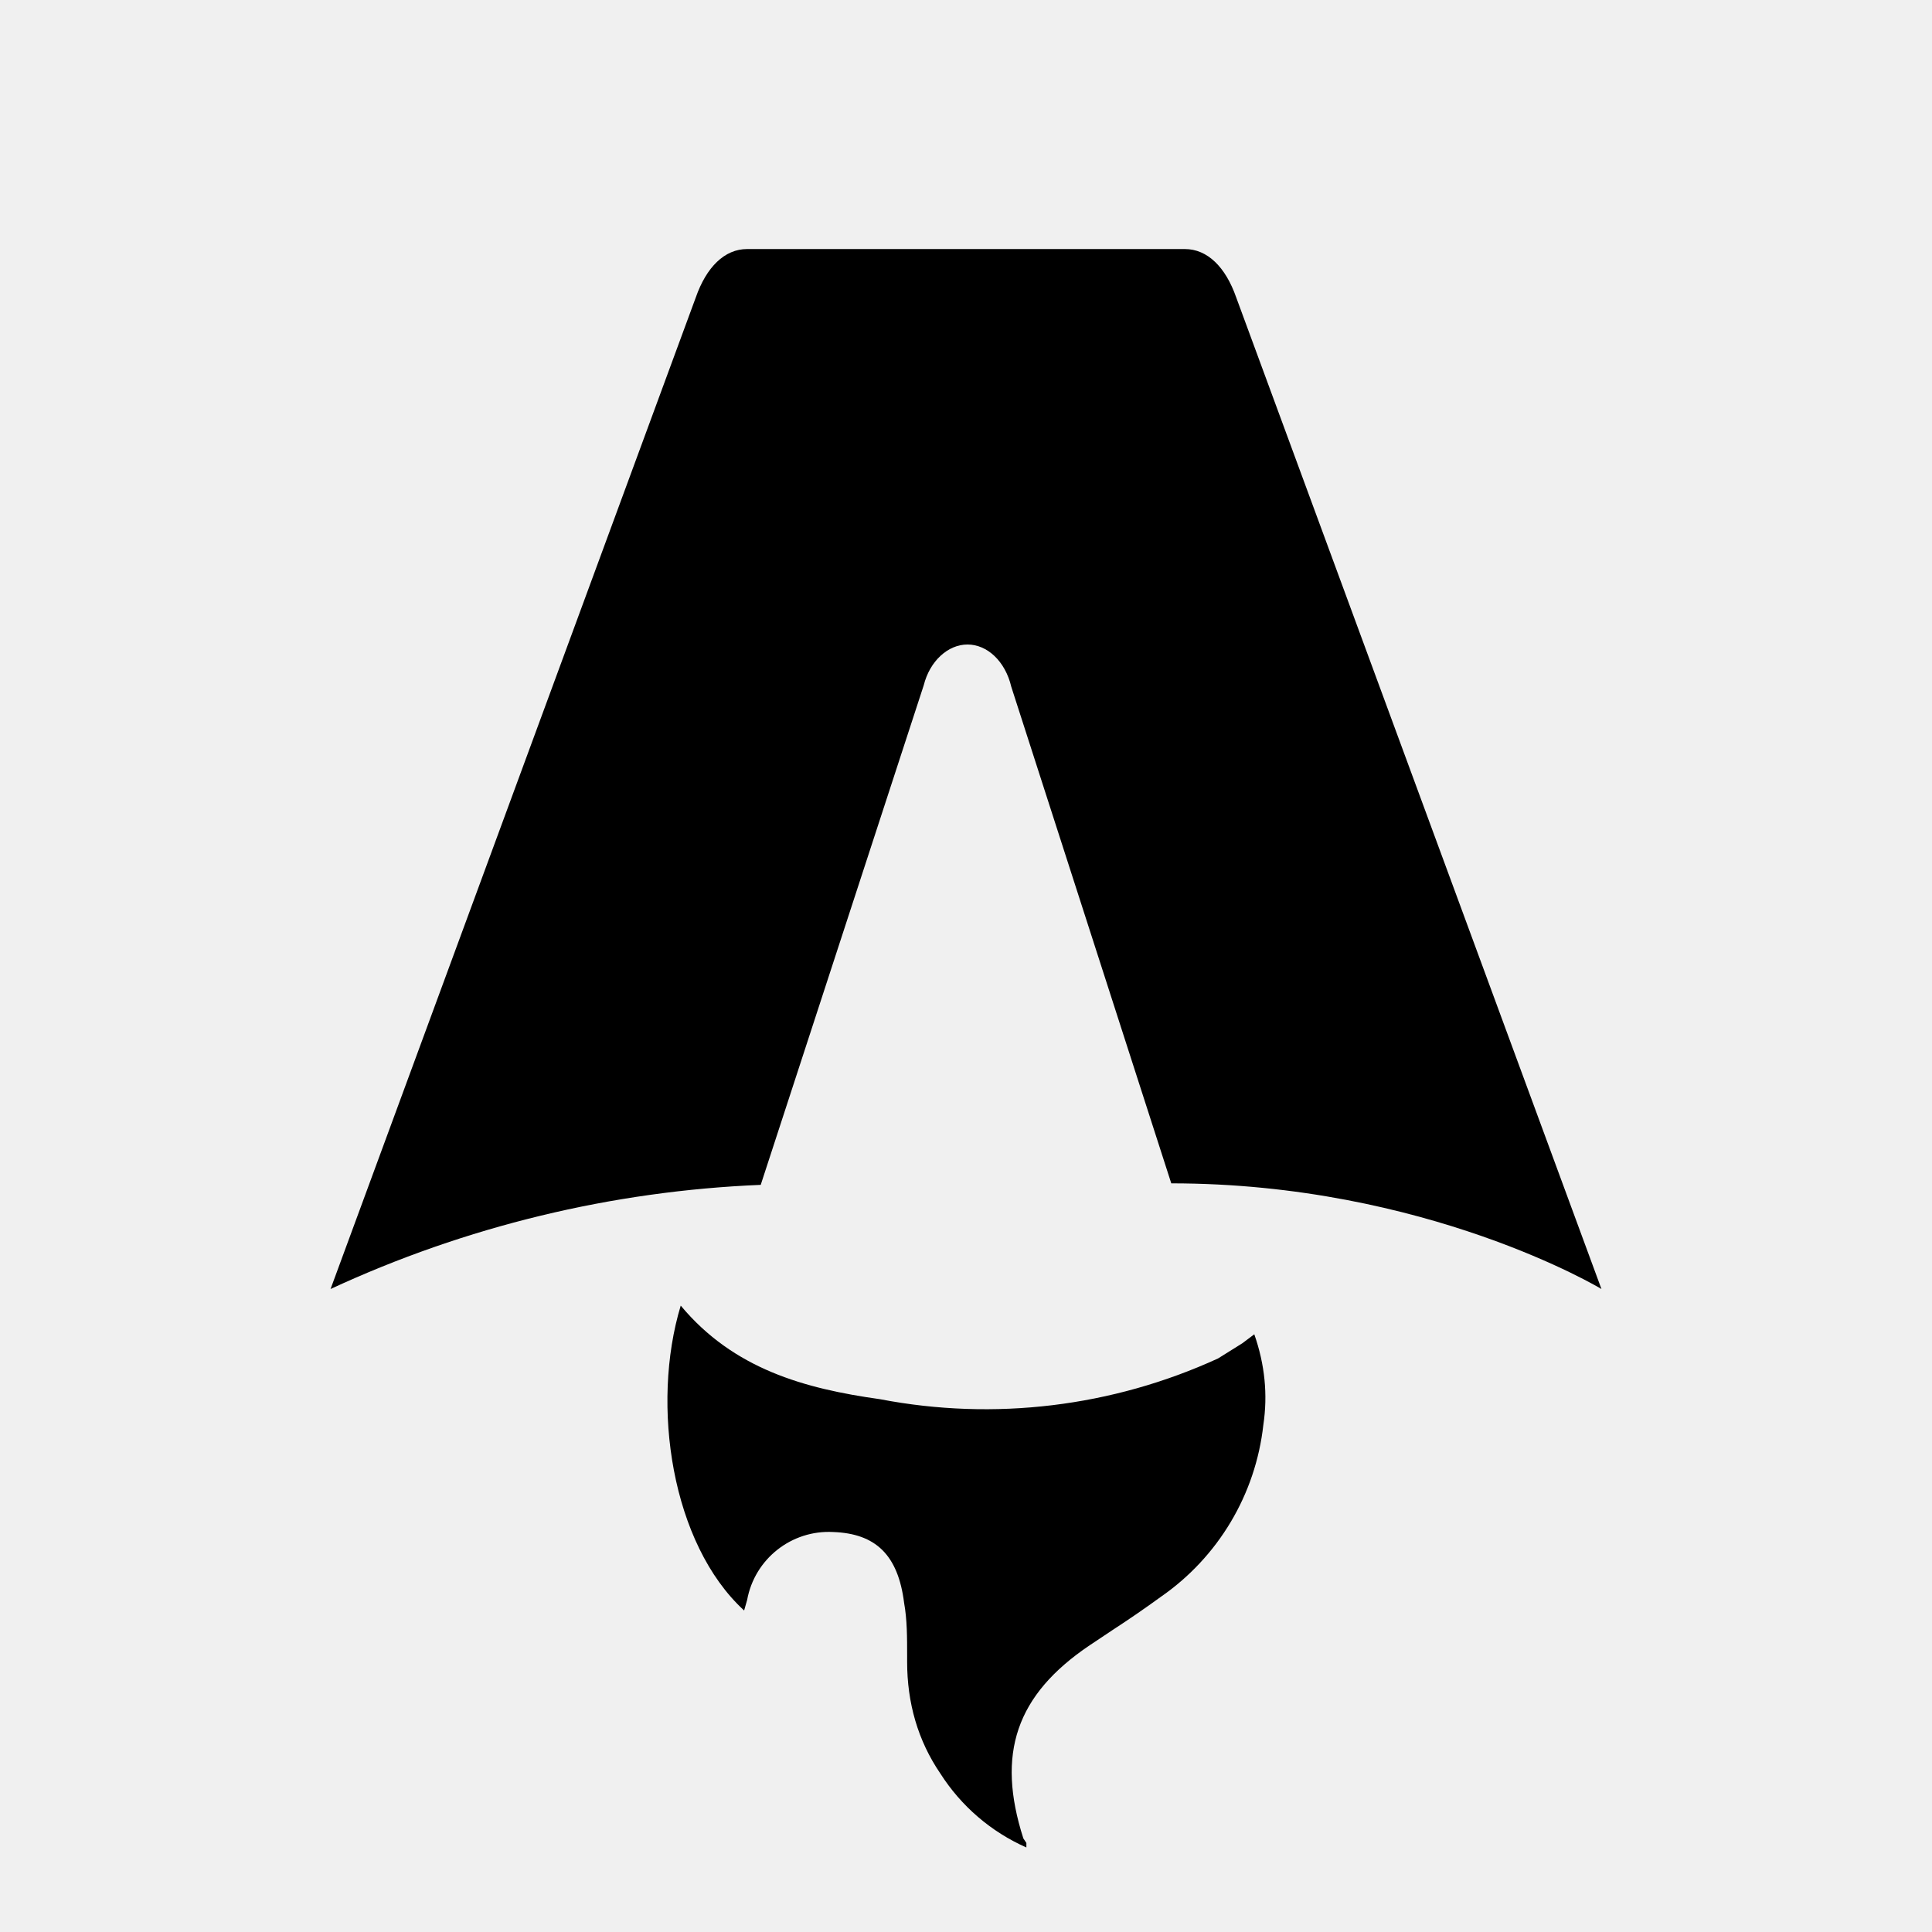
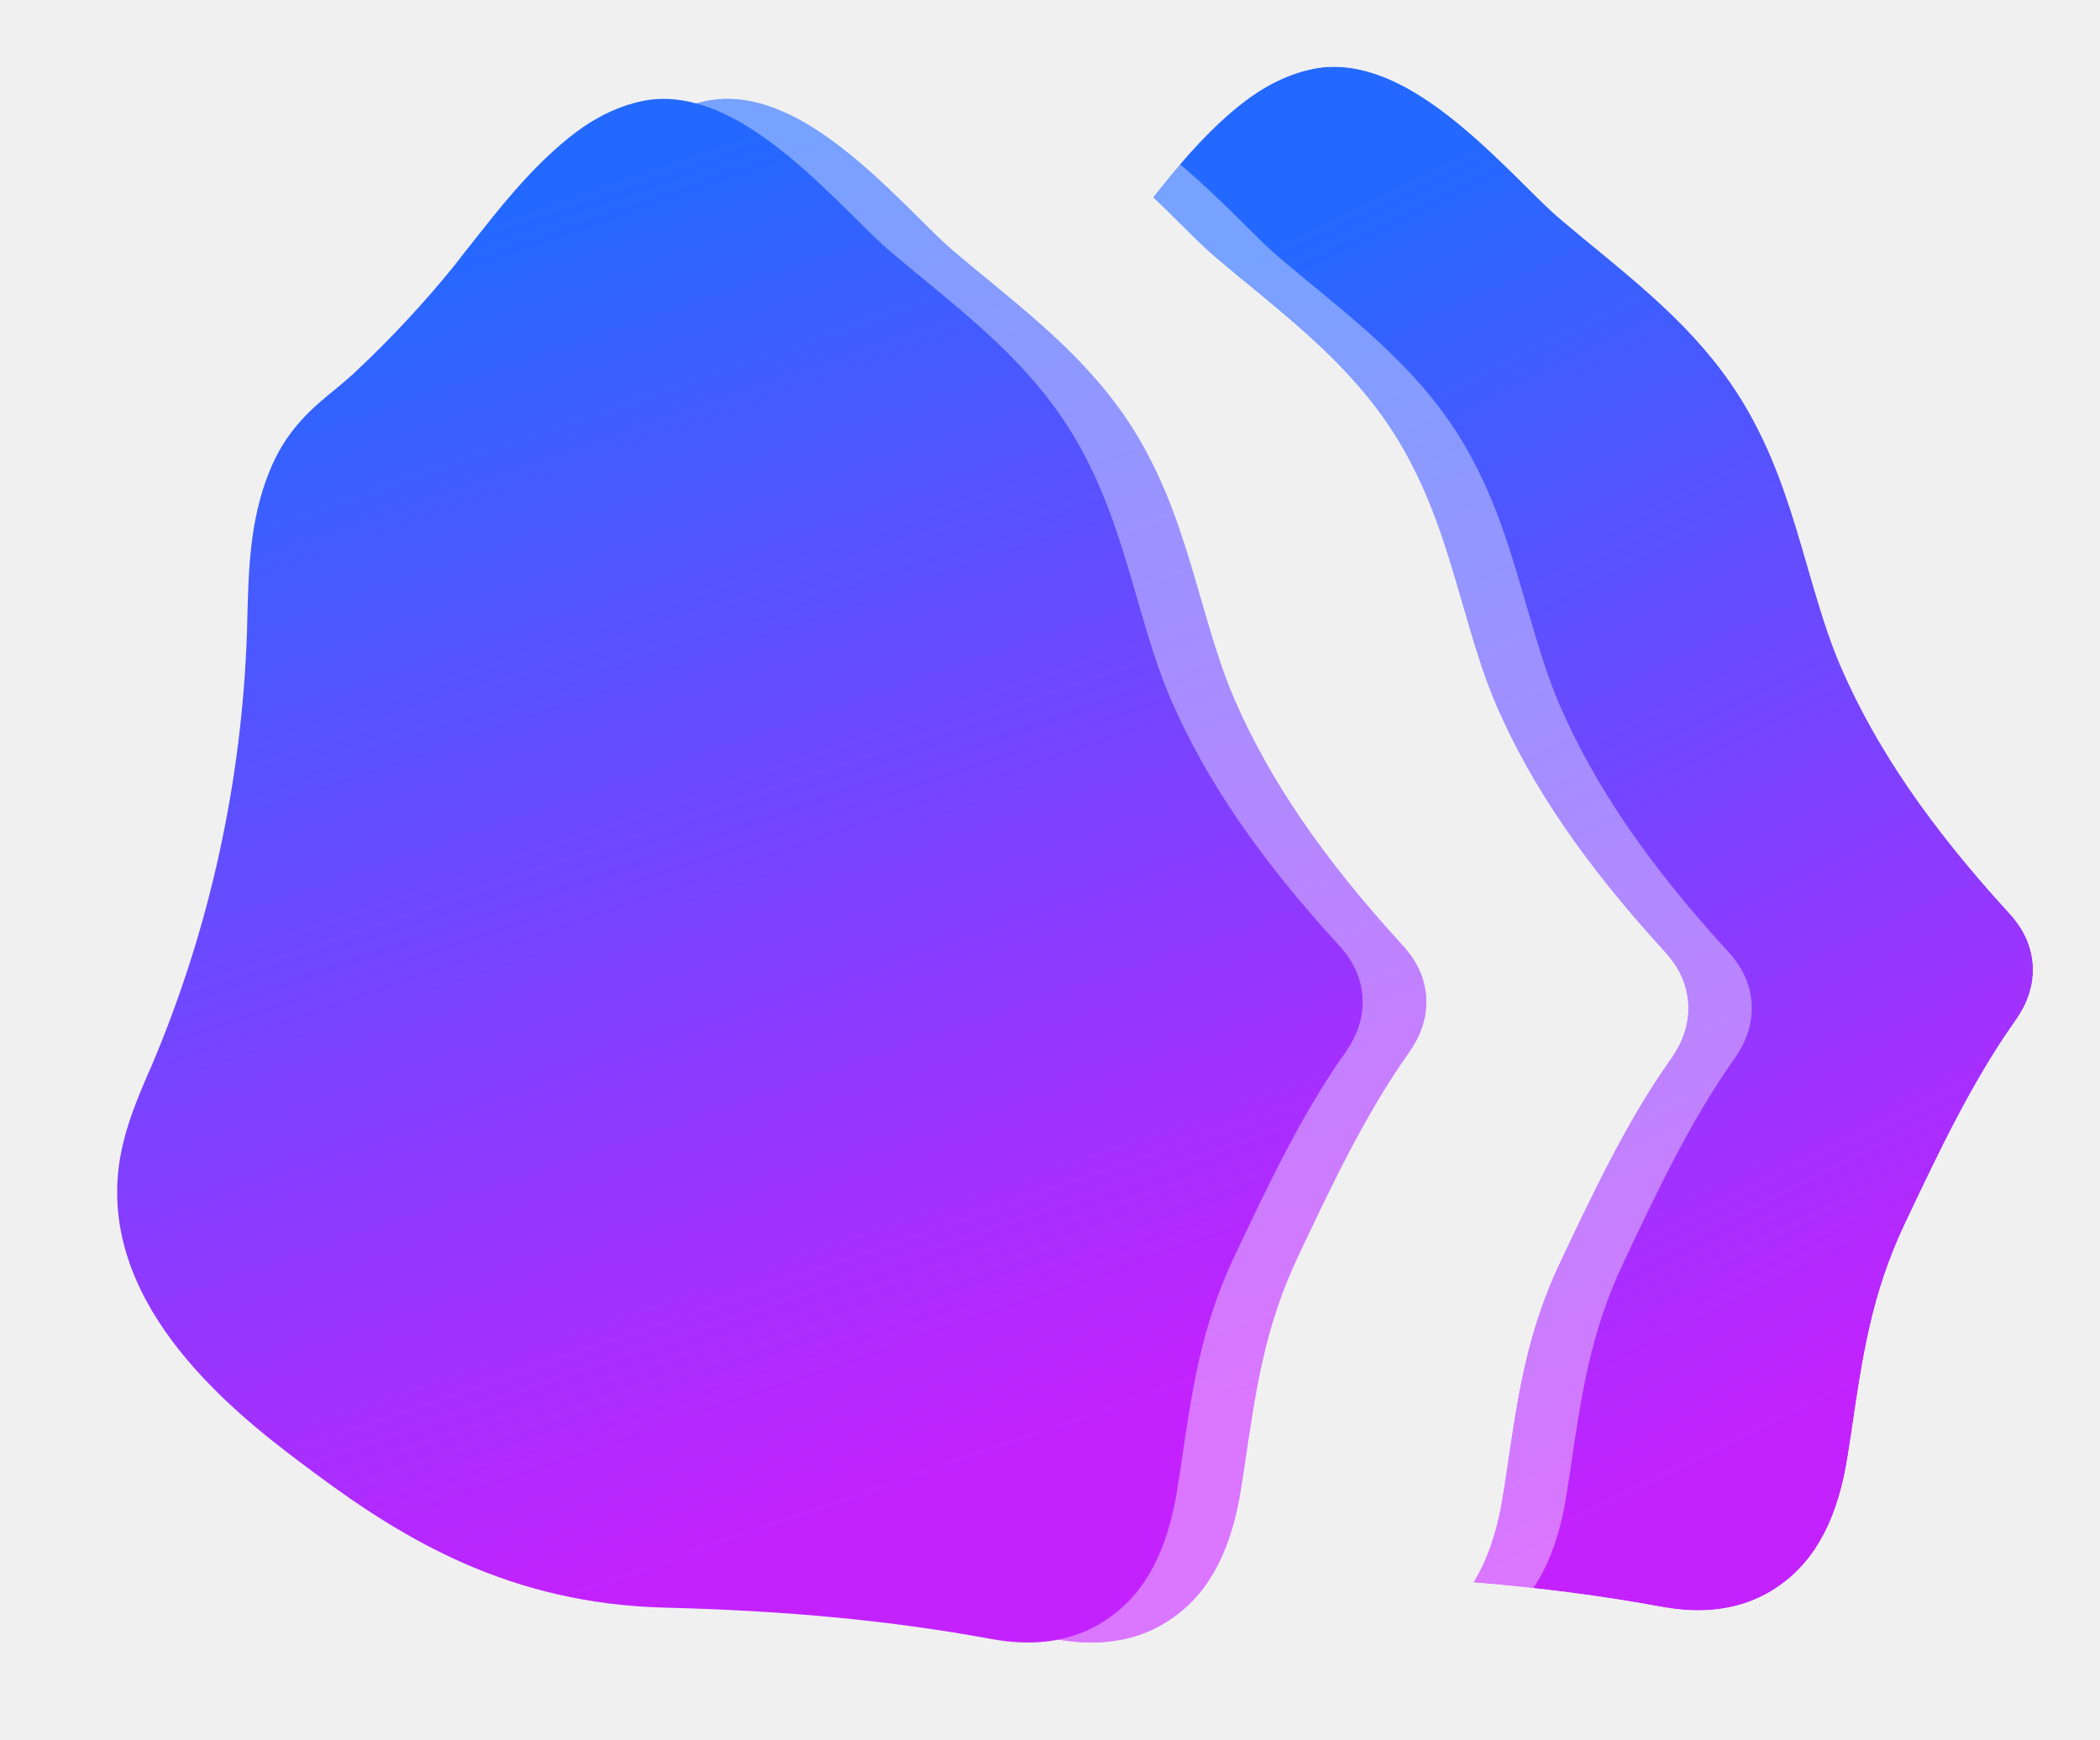
- <svg xmlns="http://www.w3.org/2000/svg" fill="none" viewBox="0 0 128 128">
-   <path d="M50.4 78.5a75.1 75.1 0 0 0-28.5 6.9l24.2-65.7c.7-2 1.9-3.2 3.4-3.2h29c1.5 0 2.7 1.2 3.4 3.2l24.2 65.7s-11.6-7-28.5-7L67 45.5c-.4-1.7-1.6-2.8-2.9-2.8-1.3 0-2.5 1.1-2.9 2.7L50.4 78.5Zm-1.1 28.2Zm-4.2-20.2c-2 6.6-.6 15.8 4.2 20.2a17.5 17.5 0 0 1 .2-.7 5.5 5.5 0 0 1 5.7-4.5c2.8.1 4.3 1.5 4.7 4.7.2 1.1.2 2.3.2 3.5v.4c0 2.7.7 5.2 2.2 7.4a13 13 0 0 0 5.7 4.9v-.3l-.2-.3c-1.8-5.6-.5-9.5 4.4-12.8l1.5-1a73 73 0 0 0 3.2-2.2 16 16 0 0 0 6.8-11.4c.3-2 .1-4-.6-6l-.8.6-1.6 1a37 37 0 0 1-22.4 2.7c-5-.7-9.7-2-13.2-6.2Z" />
-   <style>
-         path { fill: #000; }
-         @media (prefers-color-scheme: dark) {
-             path { fill: #FFF; }
-         }
-     </style>
+ <svg xmlns="http://www.w3.org/2000/svg" width="576" height="477" viewBox="0 0 576 477" fill="none">
+   <mask id="mask0_395_3258" style="mask-type:alpha" maskUnits="userSpaceOnUse" x="316" y="18" width="242" height="424">
+     <path fill-rule="evenodd" clip-rule="evenodd" d="M505.147 183.336C514.768 205.33 529.23 226.433 550.664 249.939C552.536 251.966 556.952 256.771 557.547 264.236C558.206 272.282 554.14 278.029 552.411 280.458C540.857 296.857 531.76 316.038 522.967 334.58L522.443 335.685C513.318 355.032 510.849 371.995 507.721 393.483L507.708 393.573L506.883 398.843C504.303 415.839 498.315 427.567 488.285 434.684C483.057 438.442 477.183 440.625 470.561 441.362C465.913 441.879 461.059 441.595 455.779 440.652C439.233 437.607 422.314 435.412 404.112 433.965C408.098 427.488 410.784 419.331 412.297 409.362L413.122 404.092L413.136 404.002C416.263 382.515 418.732 365.551 427.857 346.205L428.381 345.099C437.174 326.558 446.271 307.377 457.825 290.977C459.555 288.549 463.62 282.801 462.961 274.755C462.366 267.29 457.95 262.485 456.078 260.458C434.644 236.953 420.182 215.85 410.561 193.855C406.88 185.449 404.237 176.371 401.468 166.858C401.391 166.593 401.314 166.327 401.237 166.062C401.141 165.734 401.046 165.407 400.951 165.079C397.232 152.275 393.39 139.051 386.578 126.27C375.791 105.689 359.578 92.282 343.924 79.337L343.44 78.937C341.116 77.077 338.781 75.114 336.445 73.151C335.277 72.17 334.109 71.188 332.943 70.219C330.864 68.45 327.83 65.493 324.654 62.316C321.994 59.678 319.189 56.898 316.264 54.112C322.629 46.079 329.393 37.898 337.737 30.735C342.462 26.679 349.845 21.151 359.488 19.02C365.336 17.663 371.636 18.257 378.13 20.595C393.197 25.98 407.606 40.263 419.239 51.796C422.416 54.973 425.45 57.931 427.529 59.7C428.695 60.669 429.863 61.651 431.031 62.632C433.366 64.595 435.702 66.558 438.026 68.418L438.51 68.818C454.164 81.763 470.376 95.169 481.164 115.751C487.976 128.532 491.817 141.756 495.537 154.56C495.632 154.888 495.727 155.215 495.822 155.542C495.899 155.808 495.977 156.073 496.054 156.338C498.823 165.851 501.466 174.93 505.147 183.336Z" fill="url(#paint0_linear_395_3258)" />
+   </mask>
+   <g mask="url(#mask0_395_3258)">
+     <path fill-rule="evenodd" clip-rule="evenodd" d="M505.147 183.336C514.768 205.33 529.23 226.433 550.664 249.939C552.536 251.966 556.952 256.771 557.547 264.236C558.206 272.282 554.14 278.029 552.411 280.458C540.857 296.857 531.76 316.038 522.967 334.58L522.443 335.685C513.318 355.032 510.849 371.995 507.721 393.483L507.708 393.573L506.883 398.843C504.303 415.839 498.315 427.567 488.285 434.684C483.057 438.442 477.183 440.625 470.561 441.362C465.913 441.879 461.059 441.595 455.779 440.652C439.233 437.607 422.314 435.412 404.112 433.965C408.098 427.488 410.784 419.331 412.297 409.362L413.122 404.092L413.136 404.002C416.263 382.515 418.732 365.551 427.857 346.205L428.381 345.099C437.174 326.558 446.271 307.377 457.825 290.977C459.555 288.549 463.62 282.801 462.961 274.755C462.366 267.29 457.95 262.485 456.078 260.458C434.644 236.953 420.182 215.85 410.561 193.855C406.88 185.449 404.237 176.371 401.468 166.858C401.391 166.593 401.314 166.327 401.237 166.062C401.141 165.734 401.046 165.407 400.951 165.079C397.232 152.275 393.39 139.051 386.578 126.27C375.791 105.689 359.578 92.282 343.924 79.337L343.44 78.937C341.116 77.077 338.781 75.114 336.445 73.151C335.277 72.17 334.109 71.188 332.943 70.219C330.864 68.45 327.83 65.493 324.654 62.316C321.994 59.678 319.189 56.898 316.264 54.112C322.629 46.079 329.393 37.898 337.737 30.735C342.462 26.679 349.845 21.151 359.488 19.02C365.336 17.663 371.636 18.257 378.13 20.595C393.197 25.98 407.606 40.263 419.239 51.796C422.416 54.973 425.45 57.931 427.529 59.7C428.695 60.669 429.863 61.651 431.031 62.632C433.366 64.595 435.702 66.558 438.026 68.418L438.51 68.818C454.164 81.763 470.376 95.169 481.164 115.751C487.976 128.532 491.817 141.756 495.537 154.56C495.632 154.888 495.727 155.215 495.822 155.542C495.899 155.808 495.977 156.073 496.054 156.338C498.823 165.851 501.466 174.93 505.147 183.336Z" fill="url(#paint1_linear_395_3258)" />
+     <path d="M473.529 260.457C452.095 236.952 437.633 215.849 428.012 193.854C424.228 185.214 421.542 175.863 418.687 166.061C414.877 152.952 411.015 139.378 404.029 126.269C393.13 105.476 376.694 92.006 360.891 78.936C357.405 76.147 353.893 73.124 350.394 70.219C348.315 68.449 345.281 65.492 342.105 62.315C330.471 50.782 316.062 36.498 300.995 31.113C294.502 28.776 288.202 28.182 282.354 29.538C272.71 31.67 265.327 37.198 260.602 41.254C251.154 49.365 243.732 58.781 236.62 67.809C234.865 70.004 233.109 72.2 231.47 74.383C223.093 84.729 214.058 94.441 204.364 103.521C202.557 105.252 200.724 106.75 198.788 108.378C192.747 113.286 185.079 119.434 180.42 131.484C175.271 144.413 174.912 158.103 174.591 170.024C174.552 171.794 174.514 173.563 174.462 175.216C173.023 216.21 164.301 256.248 148.273 294.039L147.331 296.145C143.692 304.669 139.588 314.304 138.944 325.437C136.755 363.925 174.701 392.066 192.905 405.575C217.914 424.211 246.886 441.464 288.882 442.56C322.615 443.398 351.146 446.109 378.644 451.171C383.924 452.113 388.779 452.397 393.426 451.88C400.049 451.144 405.922 448.961 411.15 445.202C421.18 438.085 427.168 426.358 429.748 409.361L430.573 404.092C433.707 382.561 436.17 365.577 445.308 346.204C454.264 327.321 463.492 307.702 475.276 290.976C477.006 288.548 481.071 282.8 480.412 274.754C479.817 267.289 475.401 262.485 473.529 260.457Z" fill="white" fill-opacity="0.38" />
+   </g>
+   <path d="M384.257 258.751C362.824 235.246 348.362 214.143 338.741 192.148C334.957 183.508 332.27 174.157 329.416 164.355C325.606 151.246 321.744 137.672 314.758 124.563C303.859 103.77 287.423 90.3 271.619 77.23C268.133 74.44 264.621 71.418 261.122 68.513C259.044 66.743 256.009 63.786 252.833 60.609C241.2 49.076 226.79 34.792 211.724 29.407C205.23 27.07 198.93 26.476 193.082 27.832C183.439 29.964 176.055 35.492 171.331 39.547C161.882 47.659 154.46 57.075 147.349 66.103C145.593 68.298 143.838 70.494 142.199 72.677C133.822 83.022 124.786 92.735 115.092 101.815C113.285 103.546 111.452 105.044 109.516 106.672C103.475 111.58 95.808 117.728 91.149 129.778C86 142.707 85.64 156.397 85.319 168.318C85.281 170.088 85.242 171.857 85.191 173.51C83.751 214.504 75.03 254.542 59.002 292.333L58.059 294.439C54.42 302.963 50.316 312.598 49.672 323.731C47.483 362.219 85.429 390.36 103.634 403.869C128.643 422.505 157.615 439.758 199.61 440.854C233.343 441.692 261.874 444.403 289.373 449.465C294.653 450.407 299.507 450.691 304.154 450.174C310.777 449.438 316.651 447.255 321.879 443.496C331.908 436.379 337.897 424.652 340.476 407.655L341.302 402.385C344.436 380.855 346.899 363.871 356.036 344.498C364.993 325.615 374.22 305.996 386.005 289.27C387.734 286.842 391.8 281.094 391.14 273.048C390.545 265.583 386.129 260.779 384.257 258.751Z" fill="url(#paint2_linear_395_3258)" />
+   <path d="M384.257 258.751C362.824 235.246 348.362 214.143 338.741 192.148C334.957 183.508 332.27 174.157 329.416 164.355C325.606 151.246 321.744 137.672 314.758 124.563C303.859 103.77 287.423 90.3 271.619 77.23C268.133 74.44 264.621 71.418 261.122 68.513C259.044 66.743 256.009 63.786 252.833 60.609C241.2 49.076 226.79 34.792 211.724 29.407C205.23 27.07 198.93 26.476 193.082 27.832C183.439 29.964 176.055 35.492 171.331 39.547C161.882 47.659 154.46 57.075 147.349 66.103C145.593 68.298 143.838 70.494 142.199 72.677C133.822 83.022 124.786 92.735 115.092 101.815C113.285 103.546 111.452 105.044 109.516 106.672C103.475 111.58 95.808 117.728 91.149 129.778C86 142.707 85.64 156.397 85.319 168.318C85.281 170.088 85.242 171.857 85.191 173.51C83.751 214.504 75.03 254.542 59.002 292.333L58.059 294.439C54.42 302.963 50.316 312.598 49.672 323.731C47.483 362.219 85.429 390.36 103.634 403.869C128.643 422.505 157.615 439.758 199.61 440.854C233.343 441.692 261.874 444.403 289.373 449.465C294.653 450.407 299.507 450.691 304.154 450.174C310.777 449.438 316.651 447.255 321.879 443.496C331.908 436.379 337.897 424.652 340.476 407.655L341.302 402.385C344.436 380.855 346.899 363.871 356.036 344.498C364.993 325.615 374.22 305.996 386.005 289.27C387.734 286.842 391.8 281.094 391.14 273.048C390.545 265.583 386.129 260.779 384.257 258.751Z" fill="white" fill-opacity="0.38" />
+   <path d="M366.81 258.751C345.376 235.246 330.914 214.143 321.293 192.148C317.51 183.508 314.823 174.157 311.969 164.355C308.158 151.246 304.296 137.672 297.31 124.563C286.411 103.77 269.975 90.3 254.172 77.23C250.686 74.44 247.174 71.418 243.675 68.513C241.596 66.743 238.562 63.786 235.386 60.609C223.752 49.076 209.343 34.792 194.277 29.407C187.783 27.07 181.483 26.476 175.635 27.832C165.992 29.964 158.608 35.492 153.884 39.547C144.435 47.659 137.013 57.075 129.901 66.103C128.146 68.298 126.39 70.494 124.751 72.677C116.374 83.022 107.339 92.735 97.645 101.815C95.838 103.546 94.005 105.044 92.069 106.672C86.028 111.58 78.36 117.728 73.702 129.778C68.552 142.707 68.193 156.397 67.872 168.318C67.834 170.088 67.795 171.857 67.744 173.51C66.304 214.504 57.583 254.542 41.554 292.333L40.612 294.439C36.973 302.963 32.869 312.598 32.225 323.731C30.036 362.219 67.982 390.36 86.187 403.869C111.195 422.505 140.167 439.758 182.163 440.854C215.896 441.692 244.427 444.403 271.925 449.465C277.206 450.407 282.06 450.691 286.707 450.174C293.33 449.438 299.203 447.255 304.431 443.496C314.461 436.379 320.449 424.652 323.029 407.655L323.854 402.385C326.988 380.855 329.452 363.871 338.589 344.498C347.546 325.615 356.773 305.996 368.557 289.27C370.287 286.842 374.353 281.094 373.693 273.048C373.098 265.583 368.682 260.779 366.81 258.751Z" fill="url(#paint3_linear_395_3258)" />
+   <defs>
+     <linearGradient id="paint0_linear_395_3258" x1="451.87" y1="8.784" x2="420.5" y2="438.117" gradientUnits="userSpaceOnUse">
+       <stop offset="0.447" stop-color="#C322FF" />
+       <stop offset="0.607" stop-color="#A1BFFF" />
+       <stop offset="0.752" stop-color="#2469FF" />
+     </linearGradient>
+     <linearGradient id="paint1_linear_395_3258" x1="511.31" y1="380.575" x2="356.177" y2="63.954" gradientUnits="userSpaceOnUse">
+       <stop stop-color="#C322FF" />
+       <stop offset="1" stop-color="#2469FF" />
+     </linearGradient>
+     <linearGradient id="paint2_linear_395_3258" x1="310.035" y1="393.265" x2="190.885" y2="47.73" gradientUnits="userSpaceOnUse">
+       <stop stop-color="#C322FF" />
+       <stop offset="1" stop-color="#2469FF" />
+     </linearGradient>
+     <linearGradient id="paint3_linear_395_3258" x1="292.587" y1="393.265" x2="173.437" y2="47.73" gradientUnits="userSpaceOnUse">
+       <stop stop-color="#C322FF" />
+       <stop offset="1" stop-color="#2469FF" />
+     </linearGradient>
+   </defs>
</svg>
